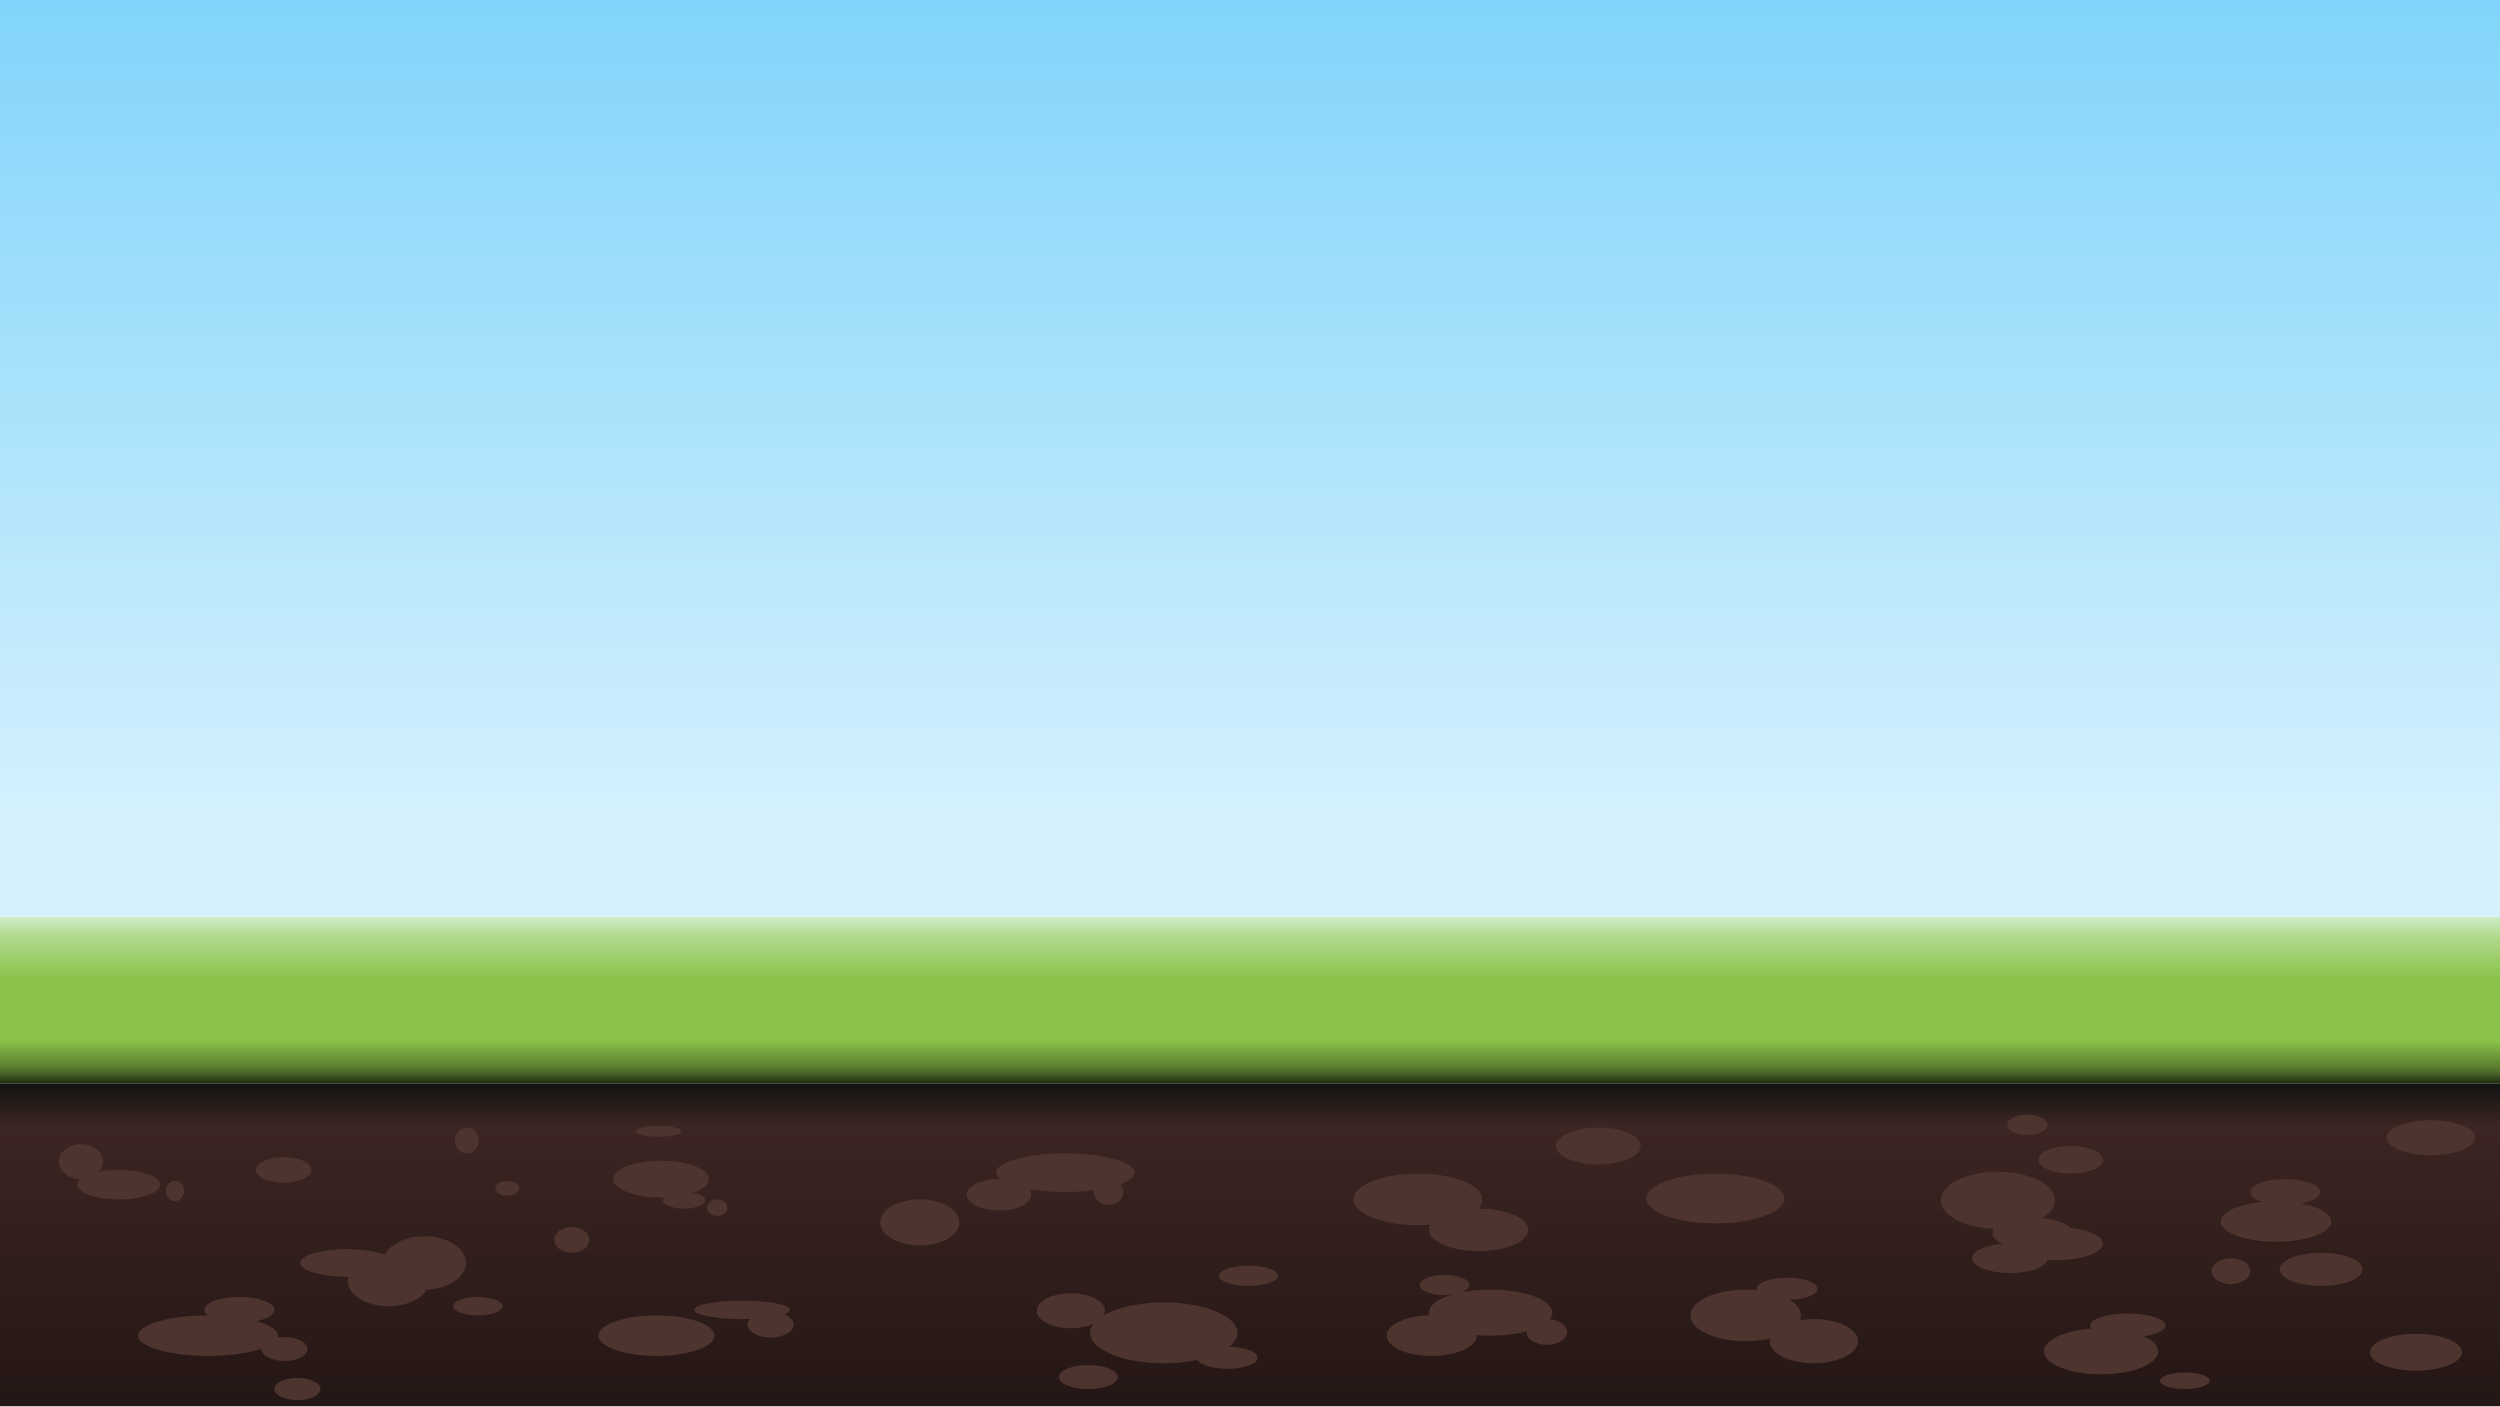
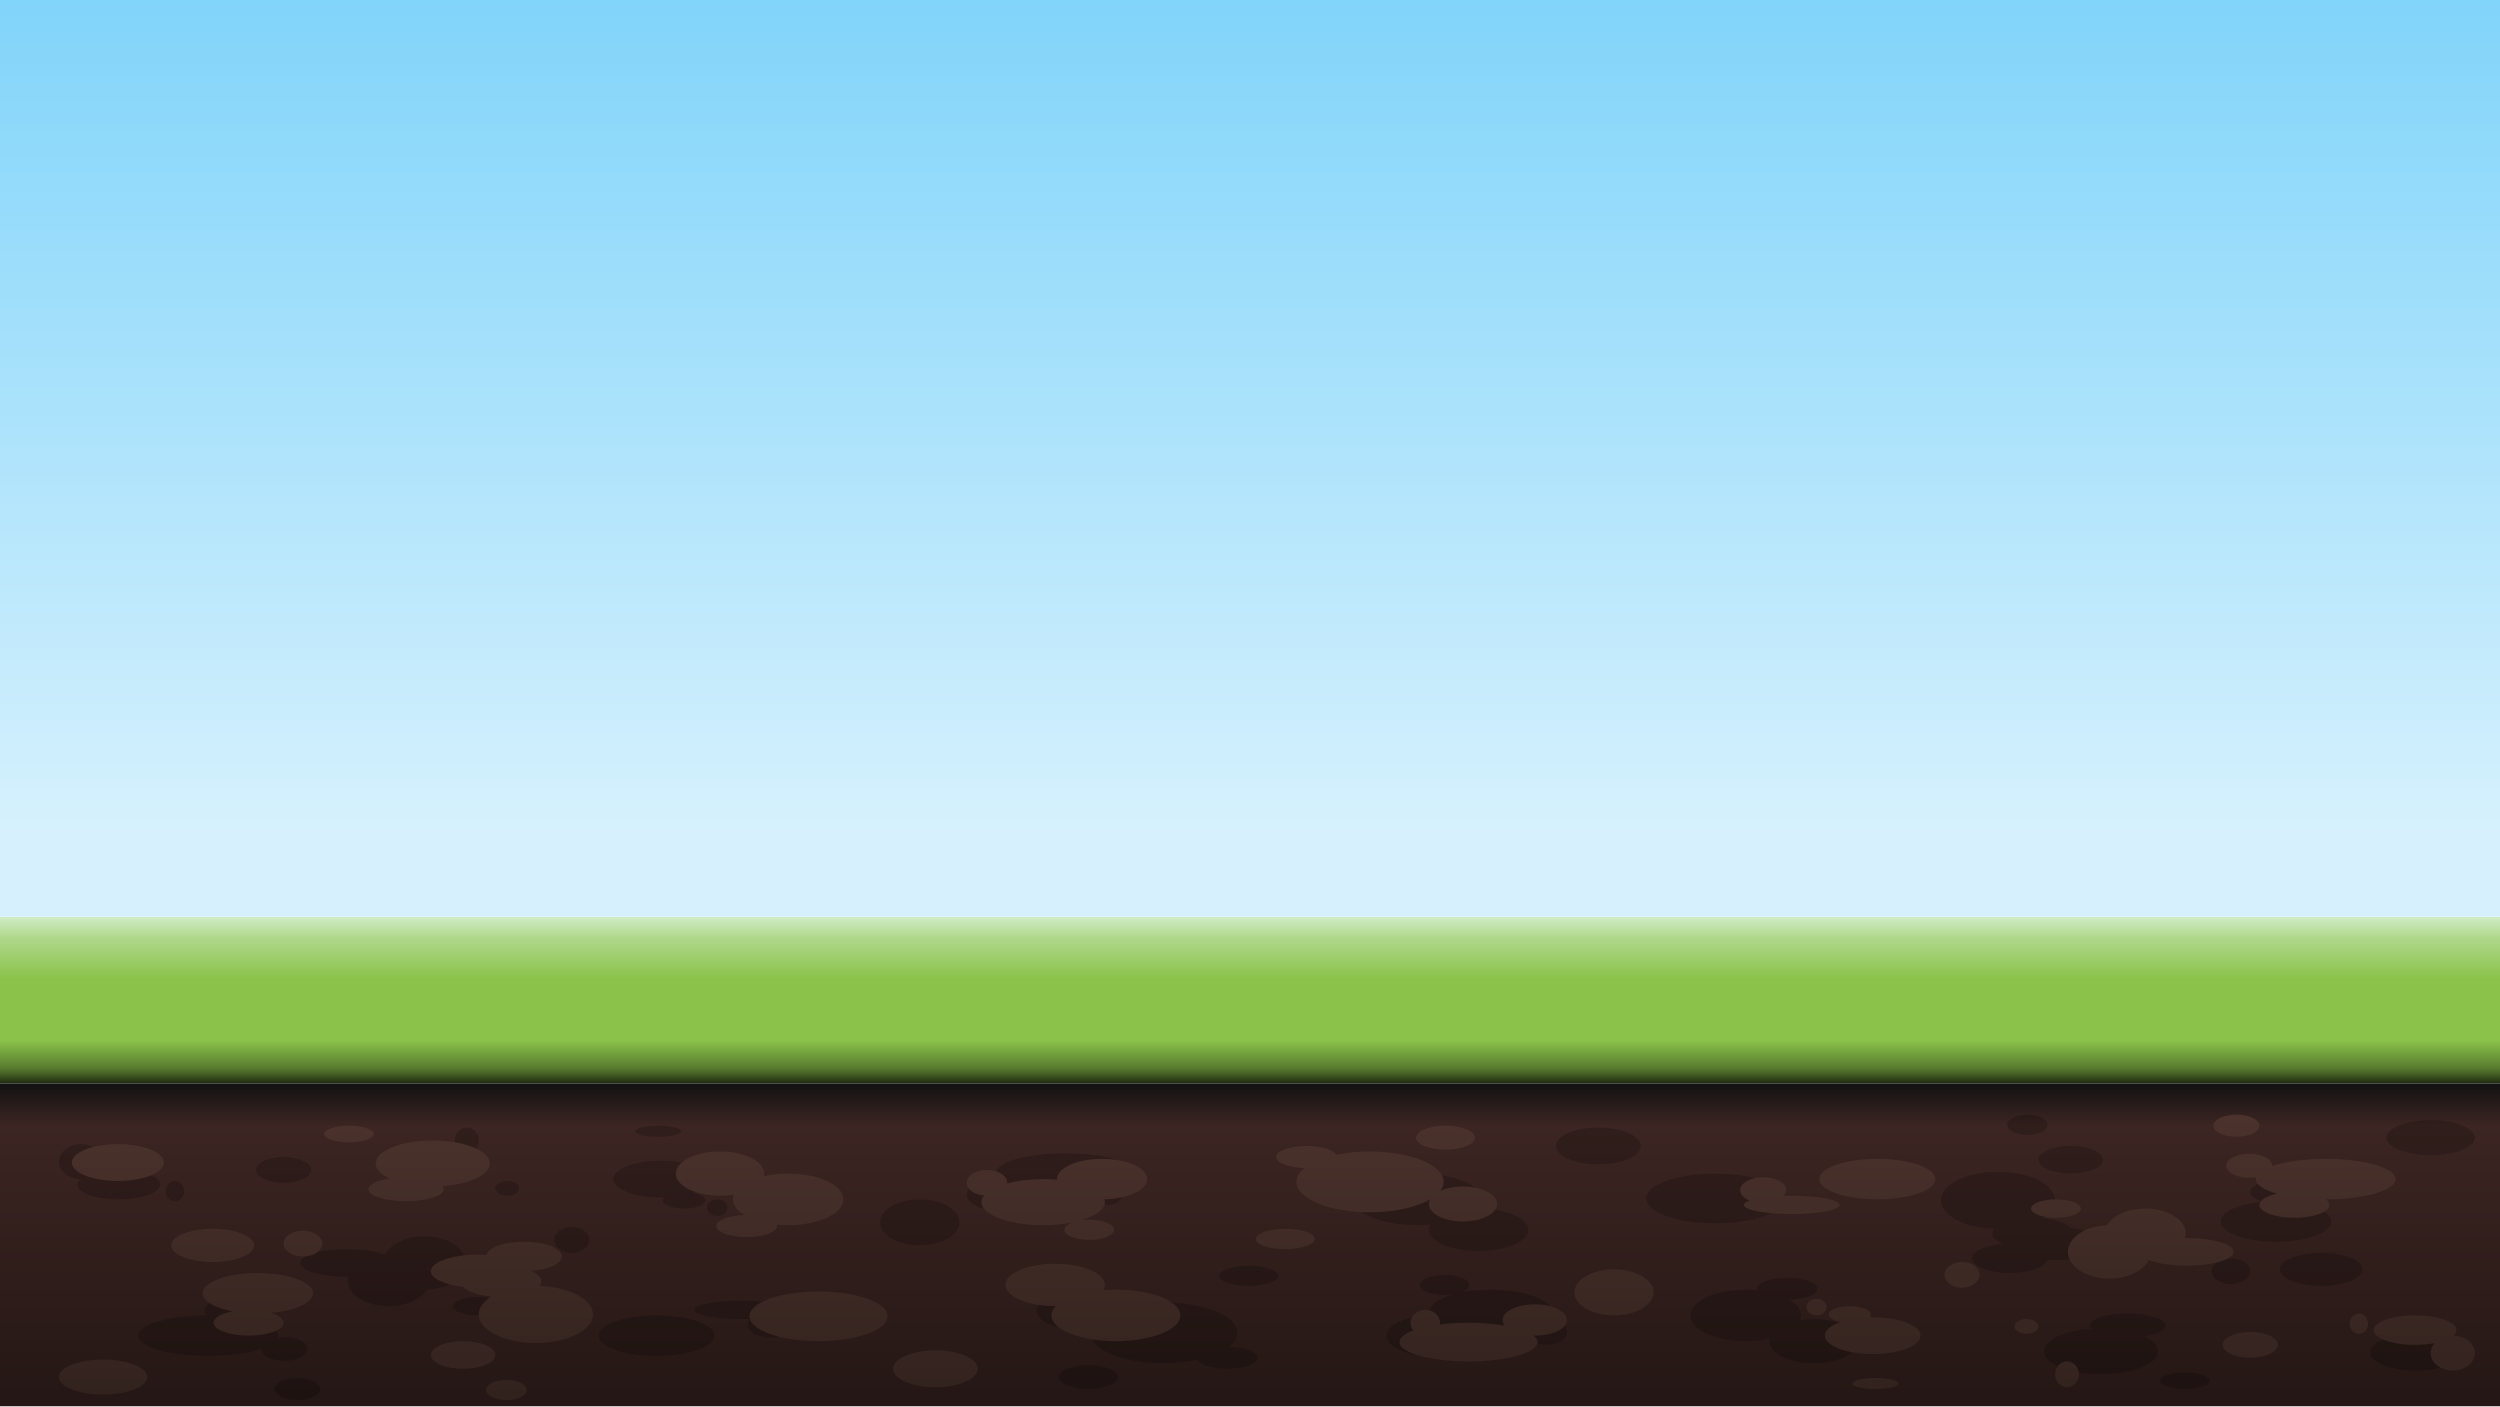
<svg xmlns="http://www.w3.org/2000/svg" xmlns:xlink="http://www.w3.org/1999/xlink" width="1920" height="1080" viewBox="0 0 508 285.75" version="1.1" id="svg8">
  <defs id="defs2">
+     <linearGradient id="linearGradient9805">
+       <stop style="stop-color:#4e342e;stop-opacity:1;" offset="0" id="stop9801" />
+       <stop style="stop-color:#32221e;stop-opacity:1" offset="1" id="stop9803" />
+     </linearGradient>
    <linearGradient id="linearGradient4711">
      <stop style="stop-color:#81d4fa;stop-opacity:1;" offset="0" id="stop4707" />
      <stop style="stop-color:#d6f1fd;stop-opacity:1" offset="1" id="stop4709" />
    </linearGradient>
    <linearGradient id="linearGradient4697">
      <stop style="stop-color:#d1edc8;stop-opacity:1" offset="0" id="stop4693" />
      <stop id="stop5268" offset="0.125" style="stop-color:#afd88b;stop-opacity:1;" />
      <stop id="stop4703" offset="0.375" style="stop-color:#8bc34a;stop-opacity:1;" />
      <stop id="stop4701" offset="0.741" style="stop-color:#8bc34a;stop-opacity:1;" />
      <stop style="stop-color:#5a7e30;stop-opacity:1;" offset="0.902" id="stop7453" />
      <stop id="stop7455" offset="0.943" style="stop-color:#466125;stop-opacity:1;" />
      <stop style="stop-color:#202b11;stop-opacity:1" offset="1" id="stop4695" />
    </linearGradient>
    <linearGradient id="linearGradient4648">
      <stop style="stop-color:#121212;stop-opacity:1" offset="0" id="stop4644" />
      <stop id="stop5266" offset="0.125" style="stop-color:#3c2522;stop-opacity:1;" />
      <stop style="stop-color:#231614;stop-opacity:1" offset="1" id="stop4646" />
    </linearGradient>
    <linearGradient xlink:href="#linearGradient4648" id="linearGradient4650" x1="237.067" y1="229.267" x2="237.067" y2="297" gradientUnits="userSpaceOnUse" gradientTransform="translate(0,2.116672)" />
    <linearGradient xlink:href="#linearGradient4697" id="linearGradient4699" x1="254" y1="195.4" x2="254" y2="229.267" gradientUnits="userSpaceOnUse" gradientTransform="translate(0,2.116672)" />
    <linearGradient xlink:href="#linearGradient4711" id="linearGradient4713" x1="237.067" y1="9.133" x2="237.067" y2="178.467" gradientUnits="userSpaceOnUse" gradientTransform="translate(0,2.116672)" />
+     <linearGradient xlink:href="#linearGradient9805" id="linearGradient9807" x1="237.067" y1="231.383" x2="237.067" y2="294.883" gradientUnits="userSpaceOnUse" />
  </defs>
  <g id="layer1" transform="translate(0,-11.24998)">
    <rect style="opacity:1;fill:url(#linearGradient4650);fill-opacity:1;stroke:none;stroke-width:1.058;stroke-linecap:round;stroke-linejoin:miter;stroke-miterlimit:2;stroke-dasharray:none;stroke-dashoffset:1;stroke-opacity:0.97" id="rect4516" width="508" height="65.617" x="0" y="231.383" />
-     <ellipse style="opacity:1;fill:#4e342e;fill-opacity:1;stroke:none;stroke-width:1.058;stroke-linecap:round;stroke-linejoin:miter;stroke-miterlimit:2;stroke-dasharray:none;stroke-dashoffset:1;stroke-opacity:0.97" id="path4518" cx="16.464" cy="247.293" rx="4.49" ry="3.555" />
-     <ellipse style="opacity:1;fill:#4e342e;fill-opacity:1;stroke:none;stroke-width:1.058;stroke-linecap:round;stroke-linejoin:miter;stroke-miterlimit:2;stroke-dasharray:none;stroke-dashoffset:1;stroke-opacity:0.97" id="path4522" cx="35.547" cy="253.28" rx="1.871" ry="2.058" />
-     <ellipse style="opacity:1;fill:#4e342e;fill-opacity:1;stroke:none;stroke-width:1.058;stroke-linecap:round;stroke-linejoin:miter;stroke-miterlimit:2;stroke-dasharray:none;stroke-dashoffset:1;stroke-opacity:0.97" id="path4526" cx="86.248" cy="267.873" rx="8.419" ry="5.426" />
-     <ellipse style="opacity:1;fill:#4e342e;fill-opacity:1;stroke:none;stroke-width:1.058;stroke-linecap:round;stroke-linejoin:miter;stroke-miterlimit:2;stroke-dasharray:none;stroke-dashoffset:1;stroke-opacity:0.97" id="path4528" cx="134.33" cy="250.848" rx="9.729" ry="3.742" />
-     <ellipse style="opacity:1;fill:#4e342e;fill-opacity:1;stroke:none;stroke-width:1.058;stroke-linecap:round;stroke-linejoin:miter;stroke-miterlimit:2;stroke-dasharray:none;stroke-dashoffset:1;stroke-opacity:0.97" id="path4530" cx="150.793" cy="277.414" rx="9.729" ry="1.871" />
-     <ellipse style="opacity:1;fill:#4e342e;fill-opacity:1;stroke:none;stroke-width:1.058;stroke-linecap:round;stroke-linejoin:miter;stroke-miterlimit:2;stroke-dasharray:none;stroke-dashoffset:1;stroke-opacity:0.97" id="path4532" cx="116.182" cy="263.196" rx="3.555" ry="2.619" />
-     <ellipse style="opacity:1;fill:#4e342e;fill-opacity:1;stroke:none;stroke-width:1.058;stroke-linecap:round;stroke-linejoin:miter;stroke-miterlimit:2;stroke-dasharray:none;stroke-dashoffset:1;stroke-opacity:0.97" id="path4534" cx="94.854" cy="242.99" rx="2.432" ry="2.619" />
-     <ellipse style="opacity:1;fill:#4e342e;fill-opacity:1;stroke:none;stroke-width:1.058;stroke-linecap:round;stroke-linejoin:miter;stroke-miterlimit:2;stroke-dasharray:none;stroke-dashoffset:1;stroke-opacity:0.97" id="path4536" cx="103.086" cy="252.719" rx="2.432" ry="1.497" />
-     <ellipse style="opacity:1;fill:#4e342e;fill-opacity:1;stroke:none;stroke-width:1.058;stroke-linecap:round;stroke-linejoin:miter;stroke-miterlimit:2;stroke-dasharray:none;stroke-dashoffset:1;stroke-opacity:0.97" id="path4538" cx="97.099" cy="276.666" rx="5.051" ry="1.871" />
-     <ellipse style="opacity:1;fill:#4e342e;fill-opacity:1;stroke:none;stroke-width:1.058;stroke-linecap:round;stroke-linejoin:miter;stroke-miterlimit:2;stroke-dasharray:none;stroke-dashoffset:1;stroke-opacity:0.97" id="path4540" cx="145.742" cy="256.648" rx="2.058" ry="1.684" />
-     <ellipse style="opacity:1;fill:#4e342e;fill-opacity:1;stroke:none;stroke-width:1.058;stroke-linecap:round;stroke-linejoin:miter;stroke-miterlimit:2;stroke-dasharray:none;stroke-dashoffset:1;stroke-opacity:0.97" id="path4542" cx="133.768" cy="241.119" rx="4.677" ry="1.123" />
-     <ellipse style="opacity:1;fill:#4e342e;fill-opacity:1;stroke:none;stroke-width:1.058;stroke-linecap:round;stroke-linejoin:miter;stroke-miterlimit:2;stroke-dasharray:none;stroke-dashoffset:1;stroke-opacity:0.97" id="path4544" cx="42.282" cy="282.653" rx="14.219" ry="4.116" />
-     <ellipse style="opacity:1;fill:#4e342e;fill-opacity:1;stroke:none;stroke-width:1.058;stroke-linecap:round;stroke-linejoin:miter;stroke-miterlimit:2;stroke-dasharray:none;stroke-dashoffset:1;stroke-opacity:0.97" id="path4546" cx="60.43" cy="293.504" rx="4.677" ry="2.245" />
-     <ellipse style="opacity:1;fill:#4e342e;fill-opacity:1;stroke:none;stroke-width:1.058;stroke-linecap:round;stroke-linejoin:miter;stroke-miterlimit:2;stroke-dasharray:none;stroke-dashoffset:1;stroke-opacity:0.97" id="path4548" cx="57.81" cy="285.368" rx="4.677" ry="2.432" />
-     <ellipse style="opacity:1;fill:#4e342e;fill-opacity:1;stroke:none;stroke-width:1.058;stroke-linecap:round;stroke-linejoin:miter;stroke-miterlimit:2;stroke-dasharray:none;stroke-dashoffset:1;stroke-opacity:0.97" id="path4550" cx="57.623" cy="248.977" rx="5.613" ry="2.619" />
-     <ellipse style="opacity:1;fill:#4e342e;fill-opacity:1;stroke:none;stroke-width:1.058;stroke-linecap:round;stroke-linejoin:miter;stroke-miterlimit:2;stroke-dasharray:none;stroke-dashoffset:1;stroke-opacity:0.97" id="path4552" cx="186.902" cy="259.641" rx="8.045" ry="4.677" />
-     <ellipse style="opacity:1;fill:#4e342e;fill-opacity:1;stroke:none;stroke-width:1.058;stroke-linecap:round;stroke-linejoin:miter;stroke-miterlimit:2;stroke-dasharray:none;stroke-dashoffset:1;stroke-opacity:0.97" id="path4554" cx="216.462" cy="249.538" rx="14.032" ry="3.929" />
-     <ellipse style="opacity:1;fill:#4e342e;fill-opacity:1;stroke:none;stroke-width:1.058;stroke-linecap:round;stroke-linejoin:miter;stroke-miterlimit:2;stroke-dasharray:none;stroke-dashoffset:1;stroke-opacity:0.97" id="path4556" cx="202.991" cy="254.028" rx="6.548" ry="3.181" />
-     <ellipse style="opacity:1;fill:#4e342e;fill-opacity:1;stroke:none;stroke-width:1.058;stroke-linecap:round;stroke-linejoin:miter;stroke-miterlimit:2;stroke-dasharray:none;stroke-dashoffset:1;stroke-opacity:0.97" id="path4558" cx="225.255" cy="253.467" rx="2.993" ry="2.619" />
-     <ellipse style="opacity:1;fill:#4e342e;fill-opacity:1;stroke:none;stroke-width:1.058;stroke-linecap:round;stroke-linejoin:miter;stroke-miterlimit:2;stroke-dasharray:none;stroke-dashoffset:1;stroke-opacity:0.97" id="path4560" cx="139.007" cy="255.151" rx="4.303" ry="1.684" />
-     <ellipse style="opacity:1;fill:#4e342e;fill-opacity:1;stroke:none;stroke-width:1.058;stroke-linecap:round;stroke-linejoin:miter;stroke-miterlimit:2;stroke-dasharray:none;stroke-dashoffset:1;stroke-opacity:0.97" id="path4562" cx="156.593" cy="280.408" rx="4.677" ry="2.619" />
-     <ellipse style="opacity:1;fill:#4e342e;fill-opacity:1;stroke:none;stroke-width:1.058;stroke-linecap:round;stroke-linejoin:miter;stroke-miterlimit:2;stroke-dasharray:none;stroke-dashoffset:1;stroke-opacity:0.97" id="path4564" cx="236.48" cy="282.092" rx="14.967" ry="6.174" />
-     <ellipse style="opacity:1;fill:#4e342e;fill-opacity:1;stroke:none;stroke-width:1.058;stroke-linecap:round;stroke-linejoin:miter;stroke-miterlimit:2;stroke-dasharray:none;stroke-dashoffset:1;stroke-opacity:0.97" id="path4566" cx="249.389" cy="287.143" rx="6.174" ry="2.245" />
-     <ellipse style="opacity:1;fill:#4e342e;fill-opacity:1;stroke:none;stroke-width:1.058;stroke-linecap:round;stroke-linejoin:miter;stroke-miterlimit:2;stroke-dasharray:none;stroke-dashoffset:1;stroke-opacity:0.97" id="path4568" cx="217.584" cy="277.601" rx="6.922" ry="3.555" />
-     <ellipse style="opacity:1;fill:#4e342e;fill-opacity:1;stroke:none;stroke-width:1.058;stroke-linecap:round;stroke-linejoin:miter;stroke-miterlimit:2;stroke-dasharray:none;stroke-dashoffset:1;stroke-opacity:0.97" id="path4570" cx="253.692" cy="270.492" rx="5.987" ry="2.058" />
-     <ellipse style="opacity:1;fill:#4e342e;fill-opacity:1;stroke:none;stroke-width:1.058;stroke-linecap:round;stroke-linejoin:miter;stroke-miterlimit:2;stroke-dasharray:none;stroke-dashoffset:1;stroke-opacity:0.97" id="path4572" cx="221.139" cy="291.072" rx="5.987" ry="2.432" />
-     <ellipse style="opacity:1;fill:#4e342e;fill-opacity:1;stroke:none;stroke-width:1.058;stroke-linecap:round;stroke-linejoin:miter;stroke-miterlimit:2;stroke-dasharray:none;stroke-dashoffset:1;stroke-opacity:0.97" id="path4574" cx="288.117" cy="254.964" rx="13.096" ry="5.238" />
-     <ellipse style="opacity:1;fill:#4e342e;fill-opacity:1;stroke:none;stroke-width:1.058;stroke-linecap:round;stroke-linejoin:miter;stroke-miterlimit:2;stroke-dasharray:none;stroke-dashoffset:1;stroke-opacity:0.97" id="path4576" cx="302.897" cy="277.976" rx="12.535" ry="4.677" />
-     <g id="g4583" style="fill:#4e342e" transform="translate(0,2.116672)">
-       <ellipse ry="4.303" rx="10.103" cy="259.04" cx="300.464" id="path4578" style="opacity:1;fill:#4e342e;fill-opacity:1;stroke:none;stroke-width:1.058;stroke-linecap:round;stroke-linejoin:miter;stroke-miterlimit:2;stroke-dasharray:none;stroke-dashoffset:1;stroke-opacity:0.97" />
-     </g>
+     <path style="opacity:0.2;fill:#000000;fill-opacity:1;stroke:none;stroke-width:3.999;stroke-linecap:round;stroke-linejoin:miter;stroke-miterlimit:2;stroke-dasharray:none;stroke-dashoffset:1;stroke-opacity:0.97" d="M 1557.049 856.068 A 15.556 7.778 0 0 0 1541.492 863.848 A 15.556 7.778 0 0 0 1557.049 871.625 A 15.556 7.778 0 0 0 1572.605 863.848 A 15.556 7.778 0 0 0 1557.049 856.068 z M 1866.762 860.312 A 33.941 13.435 0 0 0 1832.82 873.746 A 33.941 13.435 0 0 0 1866.762 887.182 A 33.941 13.435 0 0 0 1900.703 873.746 A 33.941 13.435 0 0 0 1866.762 860.312 z M 505.582 864.555 A 17.678 4.243 0 0 0 487.904 868.797 A 17.678 4.243 0 0 0 505.582 873.039 A 17.678 4.243 0 0 0 523.26 868.797 A 17.678 4.243 0 0 0 505.582 864.555 z M 358.504 865.969 A 9.192 9.899 0 0 0 349.311 875.867 A 9.192 9.899 0 0 0 358.504 885.768 A 9.192 9.899 0 0 0 367.695 875.867 A 9.192 9.899 0 0 0 358.504 865.969 z M 1227.537 865.969 A 32.527 14.142 0 0 0 1195.01 880.111 A 32.527 14.142 0 0 0 1227.537 894.252 A 32.527 14.142 0 0 0 1260.064 880.111 A 32.527 14.142 0 0 0 1227.537 865.969 z M 62.225 878.697 A 16.971 13.435 0 0 0 45.254 892.131 A 16.971 13.435 0 0 0 61.76 905.549 A 31.82 11.314 0 0 0 59.396 909.809 A 31.82 11.314 0 0 0 91.217 921.123 A 31.82 11.314 0 0 0 123.037 909.809 A 31.82 11.314 0 0 0 91.217 898.496 A 31.82 11.314 0 0 0 76.086 899.869 A 16.971 13.435 0 0 0 79.195 892.131 A 16.971 13.435 0 0 0 62.225 878.697 z M 1590.283 880.111 A 24.749 10.607 0 0 0 1565.535 890.717 A 24.749 10.607 0 0 0 1590.283 901.324 A 24.749 10.607 0 0 0 1615.031 890.717 A 24.749 10.607 0 0 0 1590.283 880.111 z M 818.123 885.768 A 53.033 14.849 0 0 0 765.09 900.617 A 53.033 14.849 0 0 0 768.211 905.592 A 24.749 12.021 0 0 0 767.211 905.566 A 24.749 12.021 0 0 0 742.463 917.588 A 24.749 12.021 0 0 0 767.211 929.607 A 24.749 12.021 0 0 0 791.959 917.588 A 24.749 12.021 0 0 0 790.277 913.232 A 53.033 14.849 0 0 0 818.123 915.467 A 53.033 14.849 0 0 0 840.164 914.102 A 11.314 9.899 0 0 0 840.043 915.467 A 11.314 9.899 0 0 0 851.357 925.365 A 11.314 9.899 0 0 0 862.67 915.467 A 11.314 9.899 0 0 0 860.41 909.547 A 53.033 14.849 0 0 0 871.156 900.617 A 53.033 14.849 0 0 0 818.123 885.768 z M 217.789 888.596 A 21.213 9.899 0 0 0 196.576 898.496 A 21.213 9.899 0 0 0 217.789 908.395 A 21.213 9.899 0 0 0 239.002 898.496 A 21.213 9.899 0 0 0 217.789 888.596 z M 507.703 891.424 A 36.77 14.142 0 0 0 470.934 905.566 A 36.77 14.142 0 0 0 507.703 919.709 A 36.77 14.142 0 0 0 510.098 919.676 A 16.263 6.364 0 0 0 509.117 921.83 A 16.263 6.364 0 0 0 525.381 928.193 A 16.263 6.364 0 0 0 541.645 921.83 A 16.263 6.364 0 0 0 532.256 916.07 A 36.77 14.142 0 0 0 544.473 905.566 A 36.77 14.142 0 0 0 507.703 891.424 z M 1534.422 899.91 A 43.841 21.92 0 0 0 1490.582 921.83 A 43.841 21.92 0 0 0 1531.617 943.68 A 31.113 12.021 0 0 0 1530.18 947.285 A 31.113 12.021 0 0 0 1538.107 955.279 A 28.991 11.314 0 0 0 1514.623 966.377 A 28.991 11.314 0 0 0 1543.613 977.691 A 28.991 11.314 0 0 0 1572.436 967.572 A 36.062 12.728 0 0 0 1578.969 967.791 A 36.062 12.728 0 0 0 1615.031 955.064 A 36.062 12.728 0 0 0 1590.348 942.996 A 31.113 12.021 0 0 0 1568.48 935.604 A 43.841 21.92 0 0 0 1578.262 921.83 A 43.841 21.92 0 0 0 1534.422 899.91 z M 1088.945 901.324 A 49.497 19.799 0 0 0 1039.447 921.123 A 49.497 19.799 0 0 0 1088.945 940.922 A 49.497 19.799 0 0 0 1098.658 940.516 A 38.184 16.263 0 0 0 1097.43 944.527 A 38.184 16.263 0 0 0 1135.613 960.791 A 38.184 16.263 0 0 0 1173.797 944.527 A 38.184 16.263 0 0 0 1135.613 928.266 A 38.184 16.263 0 0 0 1135.045 928.273 A 49.497 19.799 0 0 0 1138.441 921.123 A 49.497 19.799 0 0 0 1088.945 901.324 z M 1317.34 901.324 A 53.033 19.092 0 0 0 1264.307 920.416 A 53.033 19.092 0 0 0 1317.34 939.508 A 53.033 19.092 0 0 0 1370.373 920.416 A 53.033 19.092 0 0 0 1317.34 901.324 z M 1755.039 905.566 A 26.87 9.899 0 0 0 1728.168 915.467 A 26.87 9.899 0 0 0 1737.67 923.018 A 42.426 15.556 0 0 0 1705.541 938.094 A 42.426 15.556 0 0 0 1747.969 953.65 A 42.426 15.556 0 0 0 1790.395 938.094 A 42.426 15.556 0 0 0 1767.328 924.268 A 26.87 9.899 0 0 0 1781.908 915.467 A 26.87 9.899 0 0 0 1755.039 905.566 z M 134.35 906.98 A 7.071 7.778 0 0 0 127.279 914.76 A 7.071 7.778 0 0 0 134.35 922.537 A 7.071 7.778 0 0 0 141.422 914.76 A 7.071 7.778 0 0 0 134.35 906.98 z M 389.615 906.98 A 9.192 5.657 0 0 0 380.424 912.637 A 9.192 5.657 0 0 0 389.615 918.295 A 9.192 5.657 0 0 0 398.809 912.637 A 9.192 5.657 0 0 0 389.615 906.98 z M 550.836 921.123 A 7.778 6.364 0 0 0 543.059 927.486 A 7.778 6.364 0 0 0 550.836 933.852 A 7.778 6.364 0 0 0 558.615 927.486 A 7.778 6.364 0 0 0 550.836 921.123 z M 706.4 921.123 A 30.406 17.678 0 0 0 675.994 938.801 A 30.406 17.678 0 0 0 706.4 956.479 A 30.406 17.678 0 0 0 736.805 938.801 A 30.406 17.678 0 0 0 706.4 921.123 z M 439.113 942.336 A 13.435 9.899 0 0 0 425.678 952.236 A 13.435 9.899 0 0 0 439.113 962.135 A 13.435 9.899 0 0 0 452.549 952.236 A 13.435 9.899 0 0 0 439.113 942.336 z M 325.977 949.406 A 31.82 20.506 0 0 0 295.682 963.672 A 36.062 10.607 0 0 0 266.58 959.307 A 36.062 10.607 0 0 0 230.518 969.914 A 36.062 10.607 0 0 0 266.58 980.52 A 36.062 10.607 0 0 0 267.846 980.508 A 31.113 19.092 0 0 0 267.287 984.055 A 31.113 19.092 0 0 0 298.398 1003.146 A 31.113 19.092 0 0 0 327.717 990.379 A 31.82 20.506 0 0 0 357.797 969.914 A 31.82 20.506 0 0 0 325.977 949.406 z M 1782.617 962.135 A 31.82 12.728 0 0 0 1750.797 974.863 A 31.82 12.728 0 0 0 1782.617 987.592 A 31.82 12.728 0 0 0 1814.436 974.863 A 31.82 12.728 0 0 0 1782.617 962.135 z M 1713.32 966.377 A 14.849 9.899 0 0 0 1698.471 976.277 A 14.849 9.899 0 0 0 1713.32 986.176 A 14.849 9.899 0 0 0 1728.168 976.277 A 14.849 9.899 0 0 0 1713.32 966.377 z M 958.836 972.035 A 22.627 7.778 0 0 0 936.209 979.812 A 22.627 7.778 0 0 0 958.836 987.592 A 22.627 7.778 0 0 0 981.465 979.812 A 22.627 7.778 0 0 0 958.836 972.035 z M 1109.451 979.105 A 19.092 7.778 0 0 0 1090.359 986.883 A 19.092 7.778 0 0 0 1109.451 994.662 A 19.092 7.778 0 0 0 1115.248 994.285 A 47.376 17.678 0 0 0 1097.43 1008.098 A 47.376 17.678 0 0 0 1097.842 1010.246 A 34.648 15.556 0 0 0 1064.902 1025.775 A 34.648 15.556 0 0 0 1099.551 1041.33 A 34.648 15.556 0 0 0 1134.199 1025.775 A 34.648 15.556 0 0 0 1134.162 1025.305 A 47.376 17.678 0 0 0 1144.807 1025.775 A 47.376 17.678 0 0 0 1172.424 1022.434 A 15.556 9.899 0 0 0 1172.383 1022.945 A 15.556 9.899 0 0 0 1187.939 1032.846 A 15.556 9.899 0 0 0 1203.496 1022.945 A 15.556 9.899 0 0 0 1190.176 1013.162 A 47.376 17.678 0 0 0 1192.182 1008.098 A 47.376 17.678 0 0 0 1144.807 990.42 A 47.376 17.678 0 0 0 1122.754 992.463 A 19.092 7.778 0 0 0 1128.543 986.883 A 19.092 7.778 0 0 0 1109.451 979.105 z M 1372.494 981.277 A 23.335 8.485 0 0 0 1349.16 989.762 A 23.335 8.485 0 0 0 1349.381 990.848 A 42.426 19.799 0 0 0 1340.674 990.42 A 42.426 19.799 0 0 0 1298.248 1010.219 A 42.426 19.799 0 0 0 1340.674 1030.018 A 42.426 19.799 0 0 0 1359.33 1027.986 A 33.941 16.971 0 0 0 1359.059 1030.018 A 33.941 16.971 0 0 0 1393 1046.988 A 33.941 16.971 0 0 0 1426.941 1030.018 A 33.941 16.971 0 0 0 1393 1013.047 A 33.941 16.971 0 0 0 1382.328 1013.93 A 42.426 19.799 0 0 0 1383.102 1010.219 A 42.426 19.799 0 0 0 1374.377 998.217 A 23.335 8.485 0 0 0 1395.828 989.762 A 23.335 8.485 0 0 0 1372.494 981.277 z M 822.365 993.248 A 26.163 13.435 0 0 0 796.203 1006.684 A 26.163 13.435 0 0 0 822.365 1020.117 A 26.163 13.435 0 0 0 839.816 1016.67 A 56.569 23.335 0 0 0 837.215 1023.652 A 56.569 23.335 0 0 0 893.783 1046.988 A 56.569 23.335 0 0 0 919.701 1044.387 A 23.335 8.485 0 0 0 942.574 1051.23 A 23.335 8.485 0 0 0 965.908 1042.746 A 23.335 8.485 0 0 0 944.074 1034.287 A 56.569 23.335 0 0 0 950.352 1023.652 A 56.569 23.335 0 0 0 893.783 1000.318 A 56.569 23.335 0 0 0 847.574 1010.219 A 26.163 13.435 0 0 0 848.527 1006.684 A 26.163 13.435 0 0 0 822.365 993.248 z M 183.848 996.076 A 26.87 9.899 0 0 0 156.979 1005.977 A 26.87 9.899 0 0 0 159.602 1010.221 A 53.74 15.556 0 0 0 106.066 1025.775 A 53.74 15.556 0 0 0 159.807 1041.33 A 53.74 15.556 0 0 0 200.84 1035.818 A 17.678 9.192 0 0 0 200.818 1036.037 A 17.678 9.192 0 0 0 218.496 1045.23 A 17.678 9.192 0 0 0 236.174 1036.037 A 17.678 9.192 0 0 0 218.496 1026.846 A 17.678 9.192 0 0 0 213.289 1027.264 A 53.74 15.556 0 0 0 213.547 1025.775 A 53.74 15.556 0 0 0 197.053 1014.584 A 26.87 9.899 0 0 0 210.719 1005.977 A 26.87 9.899 0 0 0 183.848 996.076 z M 366.988 996.076 A 19.092 7.071 0 0 0 347.896 1003.146 A 19.092 7.071 0 0 0 366.988 1010.219 A 19.092 7.071 0 0 0 386.08 1003.146 A 19.092 7.071 0 0 0 366.988 996.076 z M 569.928 998.904 A 36.77 7.071 0 0 0 533.158 1005.977 A 36.77 7.071 0 0 0 569.928 1013.047 A 36.77 7.071 0 0 0 575.984 1012.947 A 17.678 9.899 0 0 0 574.17 1017.289 A 17.678 9.899 0 0 0 591.848 1027.189 A 17.678 9.899 0 0 0 609.525 1017.289 A 17.678 9.899 0 0 0 602.307 1009.322 A 36.77 7.071 0 0 0 606.697 1005.977 A 36.77 7.071 0 0 0 569.928 998.904 z M 1634.123 1008.805 A 28.991 9.192 0 0 0 1605.133 1017.996 A 28.991 9.192 0 0 0 1606.135 1020.377 A 43.841 17.678 0 0 0 1569.777 1037.795 A 43.841 17.678 0 0 0 1613.617 1055.473 A 43.841 17.678 0 0 0 1657.459 1037.795 A 43.841 17.678 0 0 0 1646.77 1026.262 A 28.991 9.192 0 0 0 1663.115 1017.996 A 28.991 9.192 0 0 0 1634.123 1008.805 z M 504.168 1010.219 A 44.548 15.556 0 0 0 459.619 1025.775 A 44.548 15.556 0 0 0 504.168 1041.33 A 44.548 15.556 0 0 0 548.715 1025.775 A 44.548 15.556 0 0 0 504.168 1010.219 z M 1855.449 1024.361 A 35.355 14.142 0 0 0 1820.094 1038.502 A 35.355 14.142 0 0 0 1855.449 1052.645 A 35.355 14.142 0 0 0 1890.803 1038.502 A 35.355 14.142 0 0 0 1855.449 1024.361 z M 835.801 1048.402 A 22.627 9.192 0 0 0 813.172 1057.594 A 22.627 9.192 0 0 0 835.801 1066.787 A 22.627 9.192 0 0 0 858.428 1057.594 A 22.627 9.192 0 0 0 835.801 1048.402 z M 1677.965 1054.059 A 19.092 6.364 0 0 0 1658.873 1060.422 A 19.092 6.364 0 0 0 1677.965 1066.787 A 19.092 6.364 0 0 0 1697.057 1060.422 A 19.092 6.364 0 0 0 1677.965 1054.059 z M 228.395 1058.301 A 17.678 8.485 0 0 0 210.719 1066.787 A 17.678 8.485 0 0 0 228.395 1075.272 A 17.678 8.485 0 0 0 246.072 1066.787 A 17.678 8.485 0 0 0 228.395 1058.301 z " transform="matrix(0.2645833,0,0,0.2645833,0,11.24998)" id="path4518" />
    <circle style="opacity:1;fill:#5d4037;fill-opacity:1;stroke:none;stroke-width:3.999;stroke-linecap:round;stroke-linejoin:miter;stroke-miterlimit:2;stroke-dasharray:none;stroke-dashoffset:1;stroke-opacity:0.97" id="path4580" cx="0" cy="0" r="0" transform="matrix(0.2645833,0,0,0.2645833,0,11.24998)" />
-     <ellipse style="opacity:1;fill:#4e342e;fill-opacity:1;stroke:none;stroke-width:1.058;stroke-linecap:round;stroke-linejoin:miter;stroke-miterlimit:2;stroke-dasharray:none;stroke-dashoffset:1;stroke-opacity:0.97" id="path4586" cx="290.923" cy="282.653" rx="9.167" ry="4.116" />
-     <ellipse style="opacity:1;fill:#4e342e;fill-opacity:1;stroke:none;stroke-width:1.058;stroke-linecap:round;stroke-linejoin:miter;stroke-miterlimit:2;stroke-dasharray:none;stroke-dashoffset:1;stroke-opacity:0.97" id="path4588" cx="314.309" cy="281.905" rx="4.116" ry="2.619" />
-     <ellipse style="opacity:1;fill:#4e342e;fill-opacity:1;stroke:none;stroke-width:1.058;stroke-linecap:round;stroke-linejoin:miter;stroke-miterlimit:2;stroke-dasharray:none;stroke-dashoffset:1;stroke-opacity:0.97" id="path4590" cx="293.542" cy="272.363" rx="5.051" ry="2.058" />
-     <ellipse style="opacity:1;fill:#4e342e;fill-opacity:1;stroke:none;stroke-width:1.058;stroke-linecap:round;stroke-linejoin:miter;stroke-miterlimit:2;stroke-dasharray:none;stroke-dashoffset:1;stroke-opacity:0.97" id="path4592" cx="348.546" cy="254.777" rx="14.032" ry="5.051" />
-     <ellipse style="opacity:1;fill:#4e342e;fill-opacity:1;stroke:none;stroke-width:1.058;stroke-linecap:round;stroke-linejoin:miter;stroke-miterlimit:2;stroke-dasharray:none;stroke-dashoffset:1;stroke-opacity:0.97" id="path4594" cx="354.72" cy="278.537" rx="11.225" ry="5.238" />
-     <ellipse style="opacity:1;fill:#4e342e;fill-opacity:1;stroke:none;stroke-width:1.058;stroke-linecap:round;stroke-linejoin:miter;stroke-miterlimit:2;stroke-dasharray:none;stroke-dashoffset:1;stroke-opacity:0.97" id="path4596" cx="324.786" cy="244.113" rx="8.606" ry="3.742" />
-     <ellipse style="opacity:1;fill:#4e342e;fill-opacity:1;stroke:none;stroke-width:1.058;stroke-linecap:round;stroke-linejoin:miter;stroke-miterlimit:2;stroke-dasharray:none;stroke-dashoffset:1;stroke-opacity:0.97" id="path4598" cx="368.565" cy="283.775" rx="8.98" ry="4.49" />
-     <ellipse style="opacity:1;fill:#4e342e;fill-opacity:1;stroke:none;stroke-width:1.058;stroke-linecap:round;stroke-linejoin:miter;stroke-miterlimit:2;stroke-dasharray:none;stroke-dashoffset:1;stroke-opacity:0.97" id="path4600" cx="363.139" cy="273.125" rx="6.174" ry="2.245" />
-     <ellipse style="opacity:1;fill:#4e342e;fill-opacity:1;stroke:none;stroke-width:1.058;stroke-linecap:round;stroke-linejoin:miter;stroke-miterlimit:2;stroke-dasharray:none;stroke-dashoffset:1;stroke-opacity:0.97" id="path4604" cx="78.951" cy="271.615" rx="8.232" ry="5.051" />
-     <ellipse style="opacity:1;fill:#4e342e;fill-opacity:1;stroke:none;stroke-width:1.058;stroke-linecap:round;stroke-linejoin:miter;stroke-miterlimit:2;stroke-dasharray:none;stroke-dashoffset:1;stroke-opacity:0.97" id="path4606" cx="48.643" cy="277.414" rx="7.109" ry="2.619" />
-     <ellipse style="opacity:1;fill:#4e342e;fill-opacity:1;stroke:none;stroke-width:1.058;stroke-linecap:round;stroke-linejoin:miter;stroke-miterlimit:2;stroke-dasharray:none;stroke-dashoffset:1;stroke-opacity:0.97" id="path4608" cx="24.134" cy="251.97" rx="8.419" ry="2.993" />
-     <ellipse style="opacity:1;fill:#4e342e;fill-opacity:1;stroke:none;stroke-width:1.058;stroke-linecap:round;stroke-linejoin:miter;stroke-miterlimit:2;stroke-dasharray:none;stroke-dashoffset:1;stroke-opacity:0.97" id="path4610" cx="133.394" cy="282.653" rx="11.787" ry="4.116" />
-     <ellipse style="opacity:1;fill:#4e342e;fill-opacity:1;stroke:none;stroke-width:1.058;stroke-linecap:round;stroke-linejoin:miter;stroke-miterlimit:2;stroke-dasharray:none;stroke-dashoffset:1;stroke-opacity:0.97" id="path4612" cx="413.092" cy="261.886" rx="8.232" ry="3.181" />
-     <ellipse style="opacity:1;fill:#4e342e;fill-opacity:1;stroke:none;stroke-width:1.058;stroke-linecap:round;stroke-linejoin:miter;stroke-miterlimit:2;stroke-dasharray:none;stroke-dashoffset:1;stroke-opacity:0.97" id="path4614" cx="417.769" cy="263.944" rx="9.542" ry="3.368" />
-     <ellipse style="opacity:1;fill:#4e342e;fill-opacity:1;stroke:none;stroke-width:1.058;stroke-linecap:round;stroke-linejoin:miter;stroke-miterlimit:2;stroke-dasharray:none;stroke-dashoffset:1;stroke-opacity:0.97" id="path4616" cx="405.982" cy="255.151" rx="11.599" ry="5.8" />
-     <ellipse style="opacity:1;fill:#4e342e;fill-opacity:1;stroke:none;stroke-width:1.058;stroke-linecap:round;stroke-linejoin:miter;stroke-miterlimit:2;stroke-dasharray:none;stroke-dashoffset:1;stroke-opacity:0.97" id="path4618" cx="408.415" cy="266.937" rx="7.671" ry="2.993" />
-     <ellipse style="opacity:1;fill:#4e342e;fill-opacity:1;stroke:none;stroke-width:1.058;stroke-linecap:round;stroke-linejoin:miter;stroke-miterlimit:2;stroke-dasharray:none;stroke-dashoffset:1;stroke-opacity:0.97" id="path4620" cx="426.936" cy="285.833" rx="11.599" ry="4.677" />
-     <ellipse style="opacity:1;fill:#4e342e;fill-opacity:1;stroke:none;stroke-width:1.058;stroke-linecap:round;stroke-linejoin:miter;stroke-miterlimit:2;stroke-dasharray:none;stroke-dashoffset:1;stroke-opacity:0.97" id="path4622" cx="420.762" cy="246.919" rx="6.548" ry="2.806" />
-     <ellipse style="opacity:1;fill:#4e342e;fill-opacity:1;stroke:none;stroke-width:1.058;stroke-linecap:round;stroke-linejoin:miter;stroke-miterlimit:2;stroke-dasharray:none;stroke-dashoffset:1;stroke-opacity:0.97" id="path4624" cx="411.969" cy="239.81" rx="4.116" ry="2.058" />
-     <ellipse style="opacity:1;fill:#4e342e;fill-opacity:1;stroke:none;stroke-width:1.058;stroke-linecap:round;stroke-linejoin:miter;stroke-miterlimit:2;stroke-dasharray:none;stroke-dashoffset:1;stroke-opacity:0.97" id="path4626" cx="462.483" cy="259.454" rx="11.225" ry="4.116" />
-     <ellipse style="opacity:1;fill:#4e342e;fill-opacity:1;stroke:none;stroke-width:1.058;stroke-linecap:round;stroke-linejoin:miter;stroke-miterlimit:2;stroke-dasharray:none;stroke-dashoffset:1;stroke-opacity:0.97" id="path4628" cx="432.362" cy="280.595" rx="7.671" ry="2.432" />
-     <ellipse style="opacity:1;fill:#4e342e;fill-opacity:1;stroke:none;stroke-width:1.058;stroke-linecap:round;stroke-linejoin:miter;stroke-miterlimit:2;stroke-dasharray:none;stroke-dashoffset:1;stroke-opacity:0.97" id="path4630" cx="443.961" cy="291.82" rx="5.051" ry="1.684" />
-     <ellipse style="opacity:1;fill:#4e342e;fill-opacity:1;stroke:none;stroke-width:1.058;stroke-linecap:round;stroke-linejoin:miter;stroke-miterlimit:2;stroke-dasharray:none;stroke-dashoffset:1;stroke-opacity:0.97" id="path4632" cx="471.651" cy="269.182" rx="8.419" ry="3.368" />
-     <ellipse style="opacity:1;fill:#4e342e;fill-opacity:1;stroke:none;stroke-width:1.058;stroke-linecap:round;stroke-linejoin:miter;stroke-miterlimit:2;stroke-dasharray:none;stroke-dashoffset:1;stroke-opacity:0.97" id="path4634" cx="453.316" cy="269.557" rx="3.929" ry="2.619" />
-     <ellipse style="opacity:1;fill:#4e342e;fill-opacity:1;stroke:none;stroke-width:1.058;stroke-linecap:round;stroke-linejoin:miter;stroke-miterlimit:2;stroke-dasharray:none;stroke-dashoffset:1;stroke-opacity:0.97" id="path4636" cx="464.354" cy="253.467" rx="7.109" ry="2.619" />
-     <ellipse style="opacity:1;fill:#4e342e;fill-opacity:1;stroke:none;stroke-width:1.058;stroke-linecap:round;stroke-linejoin:miter;stroke-miterlimit:2;stroke-dasharray:none;stroke-dashoffset:1;stroke-opacity:0.97" id="path4638" cx="70.532" cy="267.873" rx="9.542" ry="2.806" />
-     <ellipse style="opacity:1;fill:#4e342e;fill-opacity:1;stroke:none;stroke-width:1.058;stroke-linecap:round;stroke-linejoin:miter;stroke-miterlimit:2;stroke-dasharray:none;stroke-dashoffset:1;stroke-opacity:0.97" id="path4640" cx="493.914" cy="242.429" rx="8.98" ry="3.555" />
-     <ellipse style="opacity:1;fill:#4e342e;fill-opacity:1;stroke:none;stroke-width:1.058;stroke-linecap:round;stroke-linejoin:miter;stroke-miterlimit:2;stroke-dasharray:none;stroke-dashoffset:1;stroke-opacity:0.97" id="path4642" cx="490.921" cy="286.02" rx="9.354" ry="3.742" />
    <rect style="opacity:1;fill:url(#linearGradient4699);fill-opacity:1;stroke:none;stroke-width:1.058;stroke-linecap:round;stroke-linejoin:miter;stroke-miterlimit:2;stroke-dasharray:none;stroke-dashoffset:1;stroke-opacity:0.97" id="rect4681" width="508" height="33.867" x="0" y="197.517" />
    <rect style="opacity:1;fill:url(#linearGradient4713);fill-opacity:1;stroke:none;stroke-width:1.058;stroke-linecap:round;stroke-linejoin:miter;stroke-miterlimit:2;stroke-dasharray:none;stroke-dashoffset:1;stroke-opacity:0.97" id="rect4705" width="508" height="186.267" x="0" y="11.25" />
+     <path id="path9797" d="m 102.899,295.749 a 4.116,2.058 0 0 0 4.116,-2.058 4.116,2.058 0 0 0 -4.116,-2.058 4.116,2.058 0 0 0 -4.116,2.058 4.116,2.058 0 0 0 4.116,2.058 z m -81.945,-1.123 a 8.98,3.555 0 0 0 8.98,-3.554 8.98,3.555 0 0 0 -8.98,-3.555 8.98,3.555 0 0 0 -8.98,3.555 8.98,3.555 0 0 0 8.98,3.554 z m 360.145,-1.122 a 4.677,1.123 0 0 0 4.677,-1.122 4.677,1.123 0 0 0 -4.677,-1.122 4.677,1.123 0 0 0 -4.677,1.122 4.677,1.123 0 0 0 4.677,1.122 z m 38.914,-0.374 a 2.432,2.619 0 0 0 2.432,-2.619 2.432,2.619 0 0 0 -2.432,-2.619 2.432,2.619 0 0 0 -2.432,2.619 2.432,2.619 0 0 0 2.432,2.619 z m -229.932,0 a 8.606,3.742 0 0 0 8.606,-3.742 8.606,3.742 0 0 0 -8.606,-3.741 8.606,3.742 0 0 0 -8.606,3.741 8.606,3.742 0 0 0 8.606,3.742 z m 308.322,-3.368 a 4.49,3.555 0 0 0 4.49,-3.554 4.49,3.555 0 0 0 -4.367,-3.55 8.419,2.993 0 0 0 0.625,-1.127 8.419,2.993 0 0 0 -8.419,-2.994 8.419,2.993 0 0 0 -8.419,2.994 8.419,2.993 0 0 0 8.419,2.993 8.419,2.993 0 0 0 4.003,-0.363 4.49,3.555 0 0 0 -0.823,2.047 4.49,3.555 0 0 0 4.49,3.554 z M 94.105,289.388 a 6.548,2.806 0 0 0 6.548,-2.806 6.548,2.806 0 0 0 -6.548,-2.807 6.548,2.806 0 0 0 -6.548,2.807 6.548,2.806 0 0 0 6.548,2.806 z m 204.301,-1.497 a 14.032,3.929 0 0 0 14.032,-3.929 14.032,3.929 0 0 0 -0.826,-1.316 6.548,3.181 0 0 0 0.265,0.007 6.548,3.181 0 0 0 6.548,-3.181 6.548,3.181 0 0 0 -6.548,-3.18 6.548,3.181 0 0 0 -6.548,3.18 6.548,3.181 0 0 0 0.445,1.152 14.032,3.929 0 0 0 -7.368,-0.591 14.032,3.929 0 0 0 -5.832,0.361 2.993,2.619 0 0 0 0.032,-0.361 2.993,2.619 0 0 0 -2.994,-2.619 2.993,2.619 0 0 0 -2.993,2.619 2.993,2.619 0 0 0 0.598,1.566 14.032,3.929 0 0 0 -2.843,2.363 14.032,3.929 0 0 0 14.032,3.929 z m 158.838,-0.748 a 5.613,2.619 0 0 0 5.613,-2.619 5.613,2.619 0 0 0 -5.613,-2.619 5.613,2.619 0 0 0 -5.613,2.619 5.613,2.619 0 0 0 5.613,2.619 z M 380.538,286.394 a 9.729,3.742 0 0 0 9.729,-3.742 9.729,3.742 0 0 0 -9.729,-3.742 9.729,3.742 0 0 0 -0.634,0.009 4.303,1.684 0 0 0 0.259,-0.57 4.303,1.684 0 0 0 -4.303,-1.684 4.303,1.684 0 0 0 -4.303,1.684 4.303,1.684 0 0 0 2.484,1.524 9.729,3.742 0 0 0 -3.232,2.779 9.729,3.742 0 0 0 9.729,3.742 z m -271.653,-2.245 a 11.599,5.8 0 0 0 11.599,-5.8 11.599,5.8 0 0 0 -10.857,-5.781 8.232,3.181 0 0 0 0.38,-0.954 8.232,3.181 0 0 0 -2.098,-2.115 7.671,2.993 0 0 0 6.214,-2.936 7.671,2.993 0 0 0 -7.67,-2.994 7.671,2.993 0 0 0 -7.626,2.677 9.542,3.368 0 0 0 -1.729,-0.058 9.542,3.368 0 0 0 -9.542,3.367 9.542,3.368 0 0 0 6.531,3.193 8.232,3.181 0 0 0 5.786,1.956 11.599,5.8 0 0 0 -2.588,3.644 11.599,5.8 0 0 0 11.599,5.8 z m 117.866,-0.374 a 13.096,5.238 0 0 0 13.096,-5.238 13.096,5.238 0 0 0 -13.096,-5.238 13.096,5.238 0 0 0 -2.57,0.107 10.103,4.303 0 0 0 0.325,-1.061 10.103,4.303 0 0 0 -10.103,-4.303 10.103,4.303 0 0 0 -10.103,4.303 10.103,4.303 0 0 0 10.103,4.303 10.103,4.303 0 0 0 0.15,-0.002 13.096,5.238 0 0 0 -0.899,1.892 13.096,5.238 0 0 0 13.096,5.238 z m -60.429,0 a 14.032,5.051 0 0 0 14.032,-5.051 14.032,5.051 0 0 0 -14.032,-5.051 14.032,5.051 0 0 0 -14.032,5.051 14.032,5.051 0 0 0 14.032,5.051 z M 50.514,282.653 a 7.109,2.619 0 0 0 7.11,-2.619 7.109,2.619 0 0 0 -2.514,-1.998 11.225,4.116 0 0 0 8.501,-3.989 11.225,4.116 0 0 0 -11.226,-4.116 11.225,4.116 0 0 0 -11.225,4.116 11.225,4.116 0 0 0 6.103,3.658 7.109,2.619 0 0 0 -3.858,2.329 7.109,2.619 0 0 0 7.109,2.619 z M 479.321,282.278 a 1.871,2.058 0 0 0 1.871,-2.058 1.871,2.058 0 0 0 -1.871,-2.058 1.871,2.058 0 0 0 -1.871,2.058 1.871,2.058 0 0 0 1.871,2.058 z m -67.539,0 a 2.432,1.497 0 0 0 2.432,-1.497 2.432,1.497 0 0 0 -2.432,-1.497 2.432,1.497 0 0 0 -2.432,1.497 2.432,1.497 0 0 0 2.432,1.497 z m -42.656,-3.742 a 2.058,1.684 0 0 0 2.058,-1.684 2.058,1.684 0 0 0 -2.058,-1.684 2.058,1.684 0 0 0 -2.058,1.684 2.058,1.684 0 0 0 2.058,1.684 z m -41.16,0 a 8.045,4.677 0 0 0 8.045,-4.677 8.045,4.677 0 0 0 -8.045,-4.677 8.045,4.677 0 0 0 -8.044,4.677 8.045,4.677 0 0 0 8.044,4.677 z m 70.72,-5.613 a 3.555,2.619 0 0 0 3.555,-2.619 3.555,2.619 0 0 0 -3.555,-2.619 3.555,2.619 0 0 0 -3.555,2.619 3.555,2.619 0 0 0 3.555,2.619 z m 29.934,-1.871 a 8.419,5.426 0 0 0 8.016,-3.774 9.542,2.806 0 0 0 7.7,1.155 9.542,2.806 0 0 0 9.542,-2.807 9.542,2.806 0 0 0 -9.542,-2.806 9.542,2.806 0 0 0 -0.335,0.003 8.232,5.051 0 0 0 0.148,-0.938 8.232,5.051 0 0 0 -8.232,-5.051 8.232,5.051 0 0 0 -7.757,3.378 8.419,5.426 0 0 0 -7.959,5.415 8.419,5.426 0 0 0 8.419,5.426 z M 43.217,267.685 a 8.419,3.368 0 0 0 8.419,-3.368 8.419,3.368 0 0 0 -8.419,-3.368 8.419,3.368 0 0 0 -8.419,3.368 8.419,3.368 0 0 0 8.419,3.368 z m 18.335,-1.122 a 3.929,2.619 0 0 0 3.929,-2.619 3.929,2.619 0 0 0 -3.929,-2.619 3.929,2.619 0 0 0 -3.928,2.619 3.929,2.619 0 0 0 3.928,2.619 z m 199.624,-1.497 a 5.987,2.058 0 0 0 5.987,-2.058 5.987,2.058 0 0 0 -5.987,-2.058 5.987,2.058 0 0 0 -5.987,2.058 5.987,2.058 0 0 0 5.987,2.058 z m -39.85,-1.871 a 5.051,2.058 0 0 0 5.051,-2.058 5.051,2.058 0 0 0 -5.051,-2.058 5.051,2.058 0 0 0 -1.534,0.1 12.535,4.677 0 0 0 4.714,-3.655 12.535,4.677 0 0 0 -0.109,-0.568 9.167,4.116 0 0 0 8.715,-4.109 9.167,4.116 0 0 0 -9.167,-4.116 9.167,4.116 0 0 0 -9.167,4.116 9.167,4.116 0 0 0 0.01,0.125 12.535,4.677 0 0 0 -2.816,-0.125 12.535,4.677 0 0 0 -7.307,0.884 4.116,2.619 0 0 0 0.011,-0.135 4.116,2.619 0 0 0 -4.116,-2.619 4.116,2.619 0 0 0 -4.116,2.619 4.116,2.619 0 0 0 3.524,2.588 12.535,4.677 0 0 0 -0.531,1.34 12.535,4.677 0 0 0 12.535,4.677 12.535,4.677 0 0 0 5.835,-0.541 5.051,2.058 0 0 0 -1.532,1.476 5.051,2.058 0 0 0 5.051,2.058 z m -69.597,-0.575 a 6.174,2.245 0 0 0 6.174,-2.245 6.174,2.245 0 0 0 -0.058,-0.287 11.225,5.238 0 0 0 2.304,0.113 11.225,5.238 0 0 0 11.225,-5.238 11.225,5.238 0 0 0 -11.225,-5.238 11.225,5.238 0 0 0 -4.936,0.537 8.98,4.49 0 0 0 0.072,-0.537 8.98,4.49 0 0 0 -8.98,-4.49 8.98,4.49 0 0 0 -8.98,4.49 8.98,4.49 0 0 0 8.98,4.49 8.98,4.49 0 0 0 2.824,-0.234 11.225,5.238 0 0 0 -0.205,0.982 11.225,5.238 0 0 0 2.308,3.176 6.174,2.245 0 0 0 -5.676,2.237 6.174,2.245 0 0 0 6.174,2.245 z m 145.555,-3.167 a 6.922,3.555 0 0 0 6.922,-3.555 6.922,3.555 0 0 0 -6.922,-3.554 6.922,3.555 0 0 0 -4.617,0.912 14.967,6.174 0 0 0 0.688,-1.847 14.967,6.174 0 0 0 -14.967,-6.174 14.967,6.174 0 0 0 -6.857,0.688 6.174,2.245 0 0 0 -6.052,-1.811 6.174,2.245 0 0 0 -6.174,2.245 6.174,2.245 0 0 0 5.777,2.238 14.967,6.174 0 0 0 -1.661,2.814 14.967,6.174 0 0 0 14.967,6.174 14.967,6.174 0 0 0 12.226,-2.619 6.922,3.555 0 0 0 -0.252,0.935 6.922,3.555 0 0 0 6.922,3.555 z m 168.941,-0.748 a 7.109,2.619 0 0 0 7.109,-2.619 7.109,2.619 0 0 0 -0.694,-1.123 14.219,4.116 0 0 0 14.165,-4.116 14.219,4.116 0 0 0 -14.219,-4.116 14.219,4.116 0 0 0 -10.857,1.458 4.677,2.432 0 0 0 0.006,-0.058 4.677,2.432 0 0 0 -4.677,-2.432 4.677,2.432 0 0 0 -4.677,2.432 4.677,2.432 0 0 0 4.677,2.432 4.677,2.432 0 0 0 1.378,-0.111 14.219,4.116 0 0 0 -0.068,0.394 14.219,4.116 0 0 0 4.364,2.961 7.109,2.619 0 0 0 -3.616,2.277 7.109,2.619 0 0 0 7.11,2.619 z m -48.456,0 a 5.051,1.871 0 0 0 5.051,-1.871 5.051,1.871 0 0 0 -5.051,-1.871 5.051,1.871 0 0 0 -5.051,1.871 5.051,1.871 0 0 0 5.051,1.871 z m -53.694,-0.748 a 9.729,1.871 0 0 0 9.729,-1.871 9.729,1.871 0 0 0 -9.729,-1.871 9.729,1.871 0 0 0 -1.602,0.026 4.677,2.619 0 0 0 0.48,-1.149 4.677,2.619 0 0 0 -4.677,-2.619 4.677,2.619 0 0 0 -4.677,2.619 4.677,2.619 0 0 0 1.91,2.108 9.729,1.871 0 0 0 -1.162,0.885 9.729,1.871 0 0 0 9.729,1.871 z M 82.506,255.337 a 7.671,2.432 0 0 0 7.67,-2.432 7.671,2.432 0 0 0 -0.265,-0.63 11.599,4.677 0 0 0 9.62,-4.608 11.599,4.677 0 0 0 -11.599,-4.677 11.599,4.677 0 0 0 -11.6,4.677 11.599,4.677 0 0 0 2.828,3.051 7.671,2.432 0 0 0 -4.325,2.187 7.671,2.432 0 0 0 7.671,2.432 z m 298.967,-0.374 a 11.787,4.116 0 0 0 11.787,-4.116 11.787,4.116 0 0 0 -11.787,-4.116 11.787,4.116 0 0 0 -11.786,4.116 11.787,4.116 0 0 0 11.786,4.116 z M 23.947,251.221 a 9.354,3.742 0 0 0 9.354,-3.741 9.354,3.742 0 0 0 -9.354,-3.742 9.354,3.742 0 0 0 -9.354,3.742 9.354,3.742 0 0 0 9.354,3.741 z m 269.782,-6.361 a 5.987,2.432 0 0 0 5.987,-2.432 5.987,2.432 0 0 0 -5.987,-2.432 5.987,2.432 0 0 0 -5.987,2.432 5.987,2.432 0 0 0 5.987,2.432 z M 70.906,243.364 a 5.051,1.684 0 0 0 5.051,-1.684 5.051,1.684 0 0 0 -5.051,-1.684 5.051,1.684 0 0 0 -5.051,1.684 5.051,1.684 0 0 0 5.051,1.684 z m 383.532,-1.122 a 4.677,2.245 0 0 0 4.677,-2.245 4.677,2.245 0 0 0 -4.677,-2.245 4.677,2.245 0 0 0 -4.677,2.245 4.677,2.245 0 0 0 4.677,2.245 z" style="opacity:1;fill:url(#linearGradient9807);fill-opacity:1;stroke:none;stroke-width:1.058;stroke-linecap:round;stroke-linejoin:miter;stroke-miterlimit:2;stroke-dasharray:none;stroke-dashoffset:1;stroke-opacity:0.97" />
  </g>
</svg>
